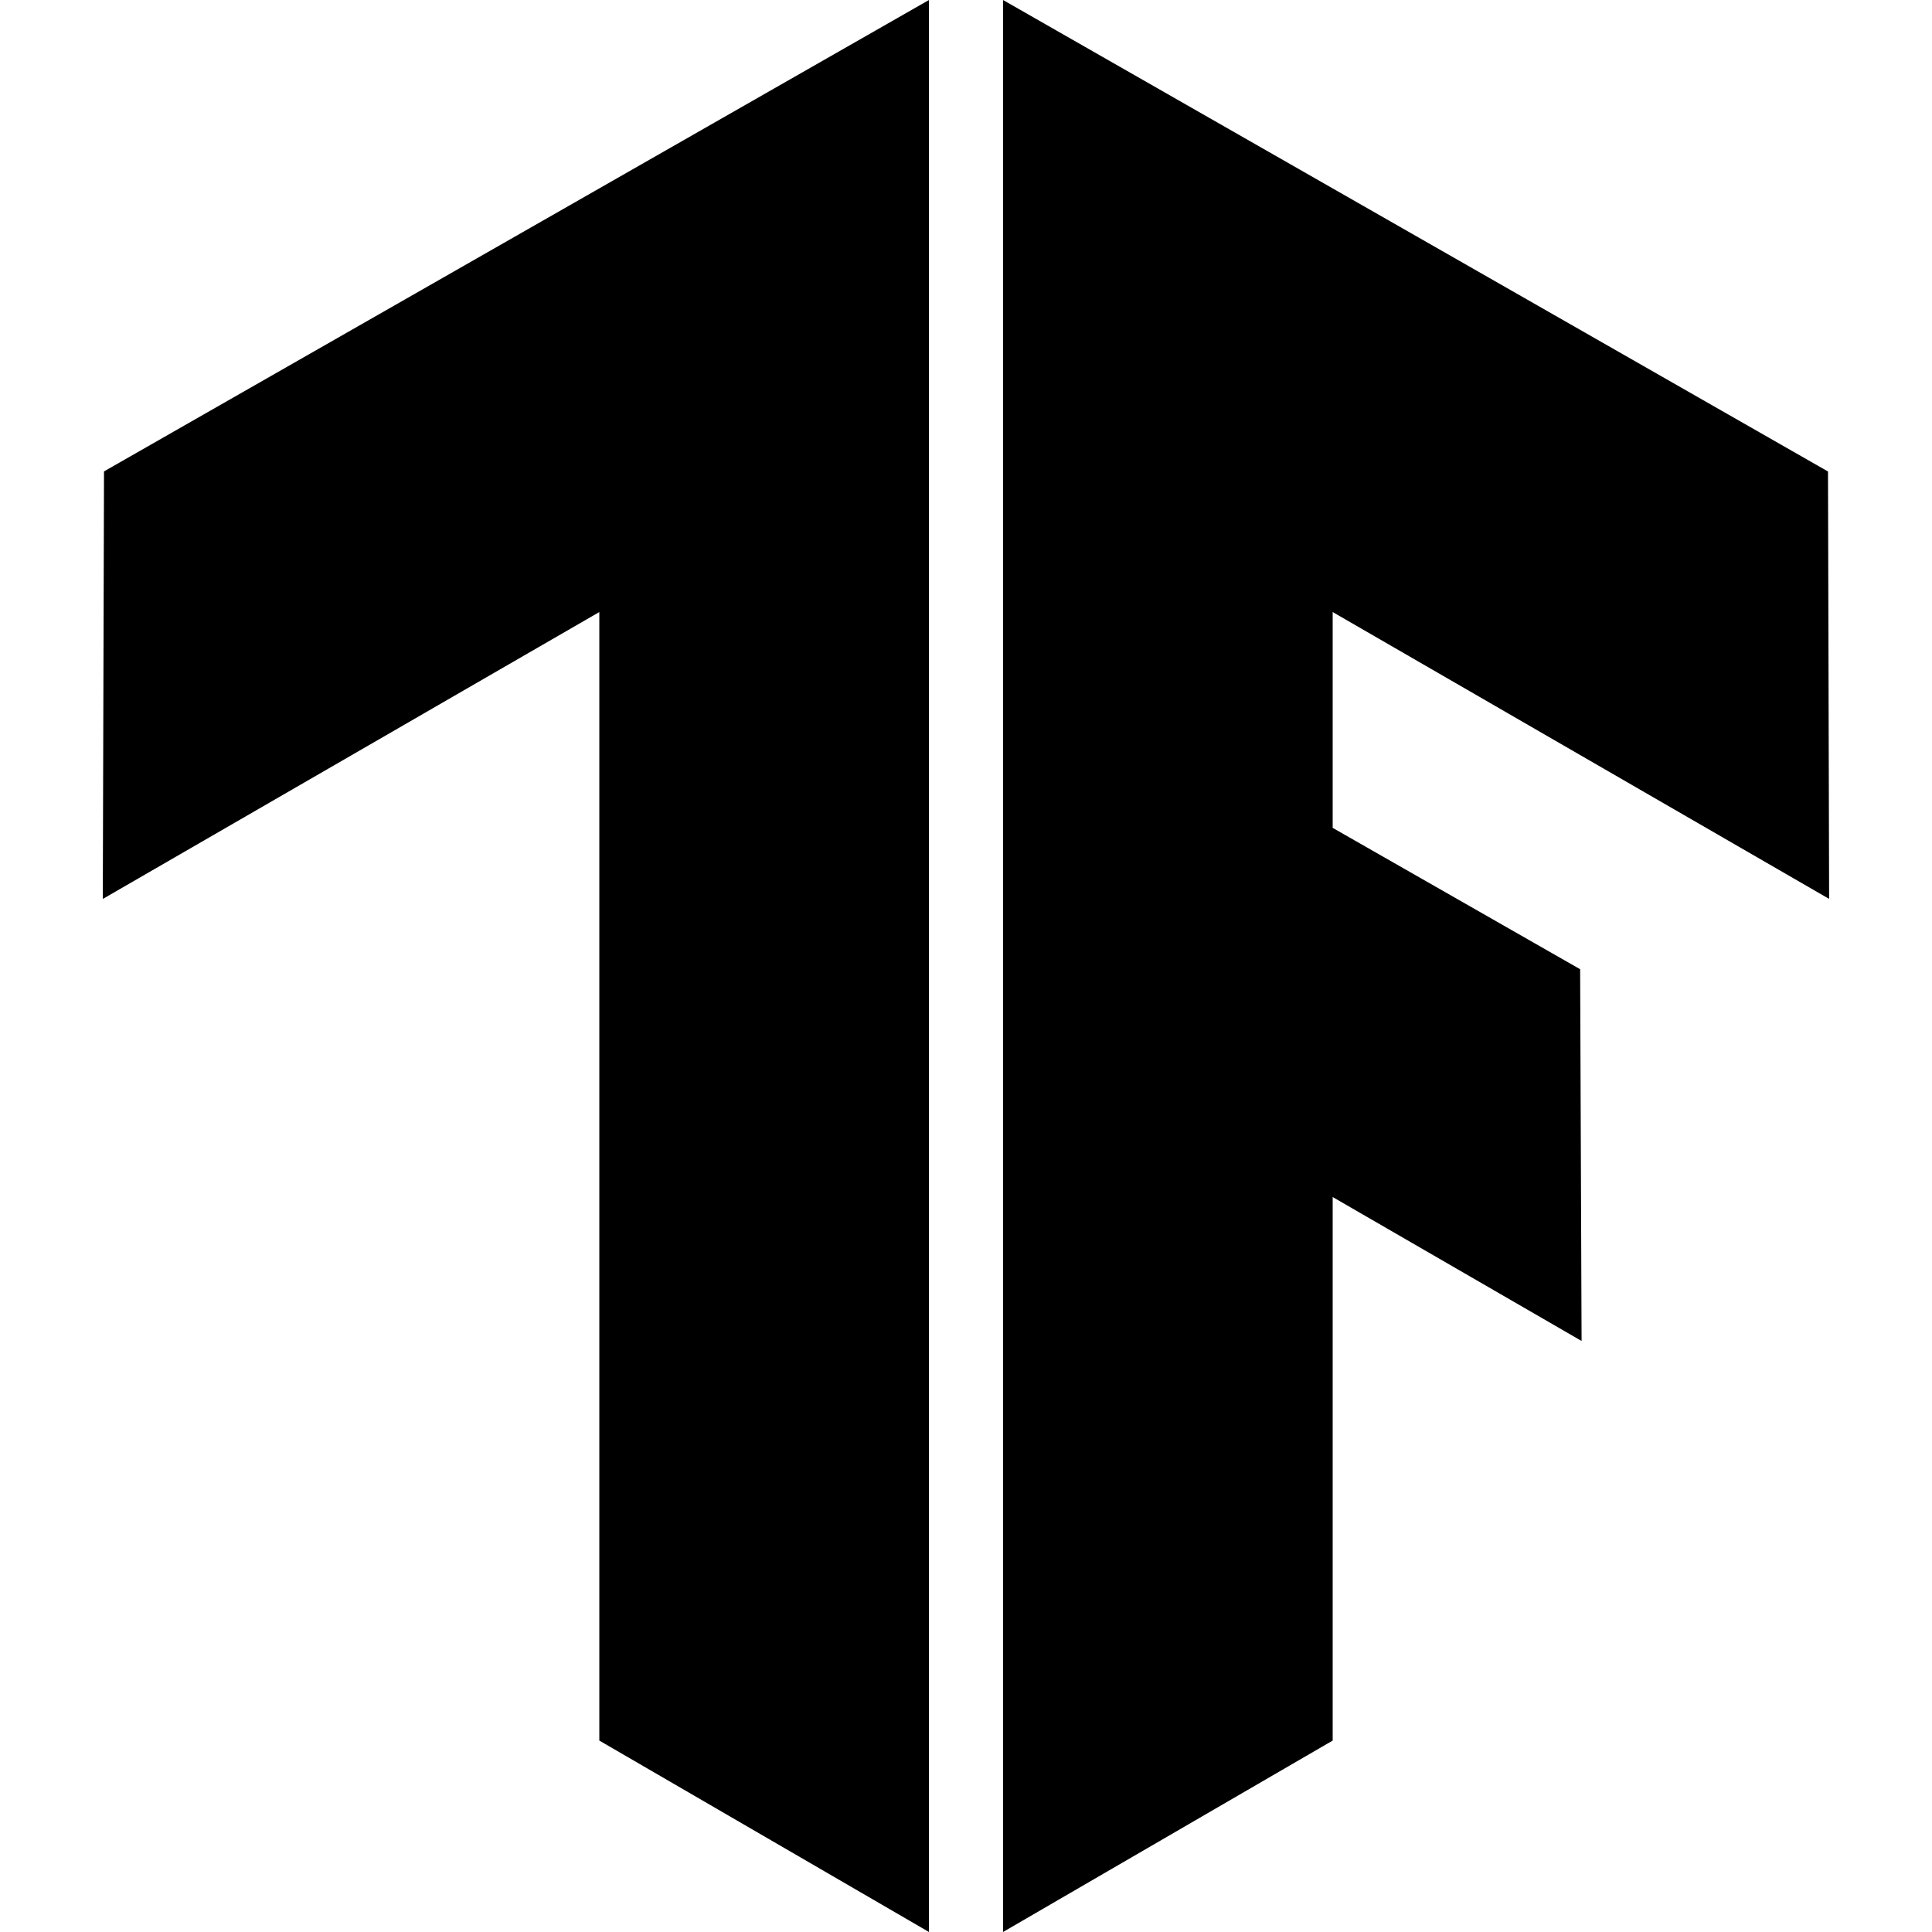
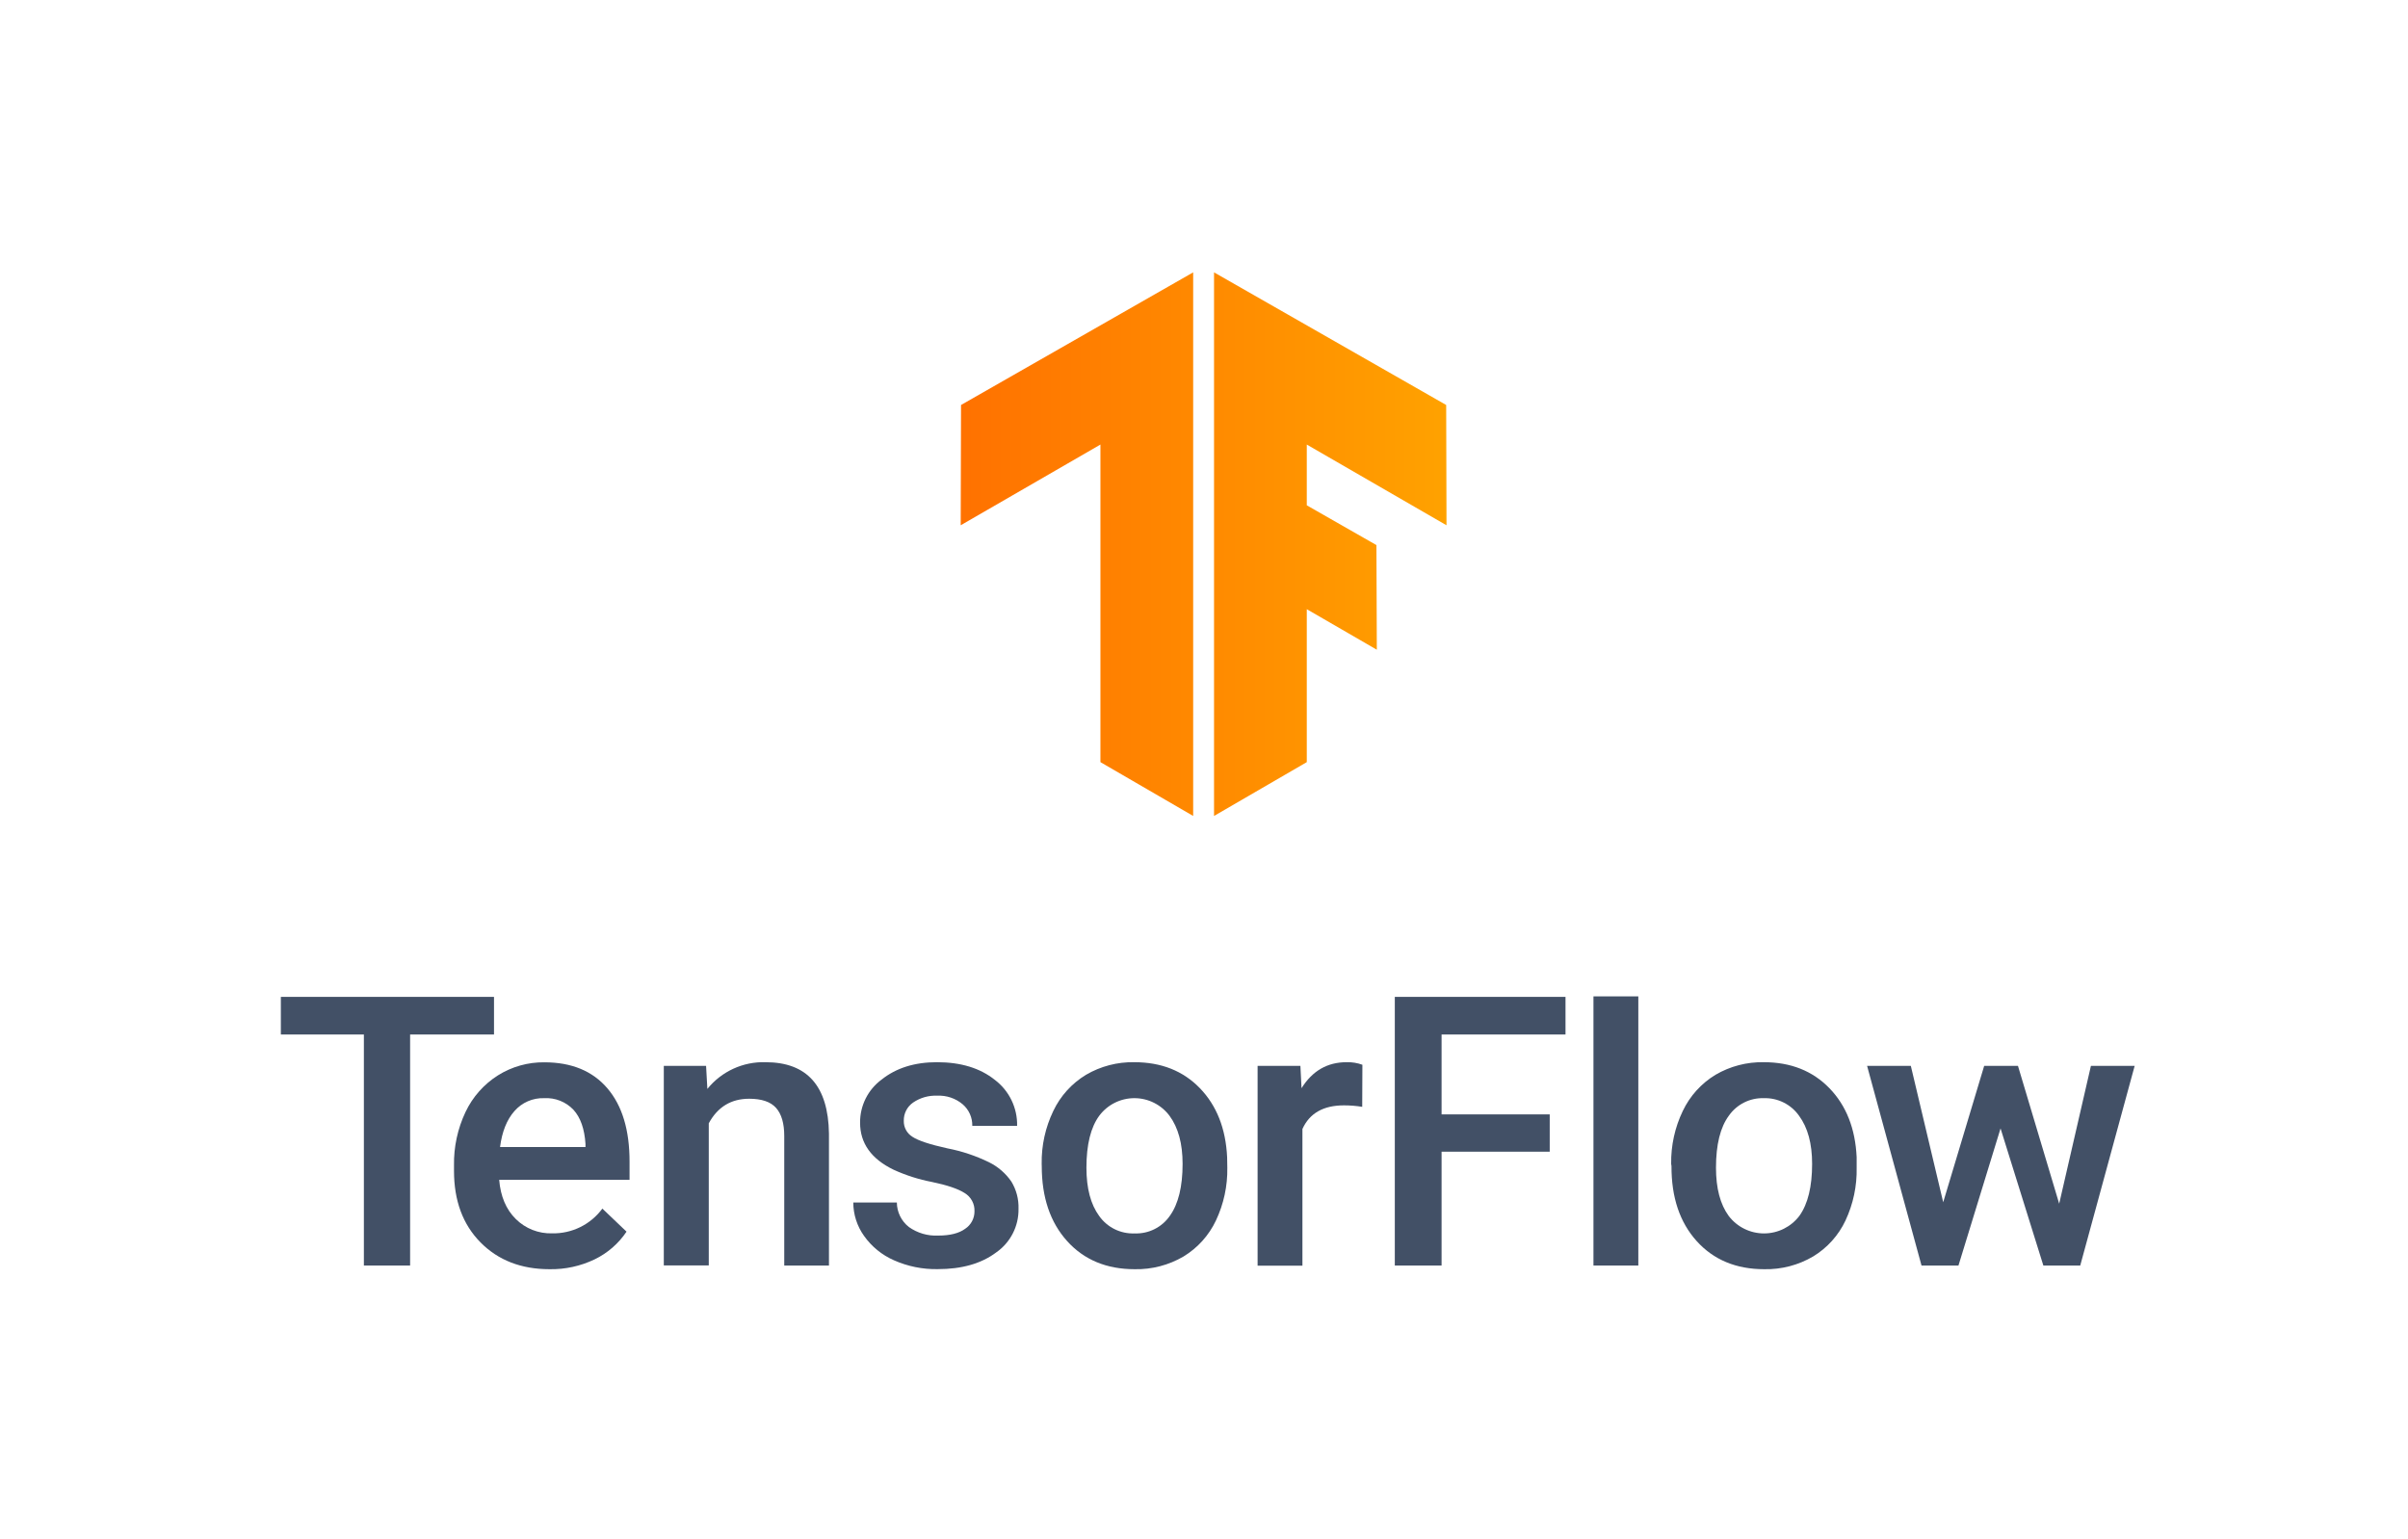
- <svg xmlns="http://www.w3.org/2000/svg" role="img" viewBox="0 0 24 24">
-   <path d="M1.292 5.856L11.54 0v24l-4.095-2.378V7.603l-6.168 3.564.015-5.31zm21.43 5.311l-.014-5.31L12.46 0v24l4.095-2.378V14.87l3.092 1.788-.018-4.618-3.074-1.756V7.603l6.168 3.564z" />
+ <svg xmlns="http://www.w3.org/2000/svg" xmlns:xlink="http://www.w3.org/1999/xlink" id="Artwork" viewBox="0 0 669.36 427.8">
+   <defs>
+     <style>.cls-1{fill:none;}.cls-2{clip-path:url(#clip-path);}.cls-3{fill:url(#linear-gradient);}.cls-4{clip-path:url(#clip-path-2);}.cls-5{fill:url(#linear-gradient-2);}.cls-6{fill:#425066;}</style>
+     <clipPath id="clip-path">
+       <polygon class="cls-1" points="402 112.59 337.47 75.72 337.47 226.84 363.25 211.88 363.25 169.36 382.72 180.63 382.61 151.54 363.25 140.48 363.25 123.59 402.09 146.03 402 112.59" />
+     </clipPath>
+     <linearGradient id="linear-gradient" x1="261.18" y1="151.1" x2="419.65" y2="151.1" gradientUnits="userSpaceOnUse">
+       <stop offset="0" stop-color="#ff6f00" />
+       <stop offset="1" stop-color="#ffa800" />
+     </linearGradient>
+     <clipPath id="clip-path-2">
+       <polygon class="cls-1" points="267.14 112.59 331.67 75.72 331.67 226.84 305.89 211.88 305.89 123.59 267.05 146.03 267.14 112.59" />
+     </clipPath>
+     <linearGradient id="linear-gradient-2" x1="260.11" y1="151.1" x2="418.58" y2="151.1" xlink:href="#linear-gradient" />
+   </defs>
+   <g class="cls-2">
+     <rect class="cls-3" x="261.18" y="75.17" width="158.47" height="151.86" />
+   </g>
+   <g class="cls-4">
+     <rect class="cls-5" x="260.11" y="75.17" width="158.47" height="151.86" />
+   </g>
+   <path class="cls-6" d="M137.32,287.6H114v64.23H101.15V287.6H78.07V277.14h59.25Z" />
+   <path class="cls-6" d="M152.77,352.85q-11.85,0-19.21-7.46t-7.36-19.88V324a33.4,33.4,0,0,1,3.2-14.85,24.4,24.4,0,0,1,9-10.18,23.76,23.76,0,0,1,12.92-3.64q11.34,0,17.52,7.23T175,323v5H138.76q.57,6.89,4.6,10.88a13.76,13.76,0,0,0,10.13,4A16.89,16.89,0,0,0,167.44,336l6.72,6.41a22.41,22.41,0,0,1-8.9,7.72A27.84,27.84,0,0,1,152.77,352.85Zm-1.49-47.55a10.49,10.49,0,0,0-8.28,3.59q-3.17,3.58-4,10h23.75V318q-.41-6.25-3.33-9.46A10.41,10.41,0,0,0,151.28,305.3Z" />
+   <path class="cls-6" d="M196.27,296.32l.36,6.41a20,20,0,0,1,16.16-7.43q17.34,0,17.64,19.85v36.68H218v-36c0-3.53-.76-6.13-2.28-7.83s-4-2.54-7.47-2.54q-7.53,0-11.23,6.83v39.5H184.52V296.32Z" />
+   <path class="cls-6" d="M270.88,336.75a5.64,5.64,0,0,0-2.74-5.08q-2.75-1.76-9.11-3.08a46.78,46.78,0,0,1-10.62-3.39q-9.33-4.51-9.33-13.08a14.74,14.74,0,0,1,6-12q6.06-4.83,15.39-4.82,9.94,0,16.08,4.92A15.61,15.61,0,0,1,282.73,313H270.27a7.67,7.67,0,0,0-2.67-6,10.23,10.23,0,0,0-7.08-2.39,11,11,0,0,0-6.69,1.9,6,6,0,0,0-2.6,5.08,5.06,5.06,0,0,0,2.42,4.46q2.4,1.59,9.74,3.21a46.22,46.22,0,0,1,11.52,3.85,16.27,16.27,0,0,1,6.21,5.36,13.64,13.64,0,0,1,2,7.59,14.45,14.45,0,0,1-6.21,12.13q-6.19,4.65-16.26,4.64a28.66,28.66,0,0,1-12.15-2.46,20,20,0,0,1-8.31-6.77,16,16,0,0,1-3-9.29h12.11a8.77,8.77,0,0,0,3.33,6.8,13,13,0,0,0,8.16,2.39q4.92,0,7.49-1.88A5.77,5.77,0,0,0,270.88,336.75Z" />
+   <path class="cls-6" d="M289.56,323.56a32.66,32.66,0,0,1,3.23-14.7,23.54,23.54,0,0,1,9.08-10.05,25.61,25.61,0,0,1,13.44-3.51q11.24,0,18.23,7.23t7.57,19.18l.05,2.93A33.07,33.07,0,0,1,338,339.31a23.39,23.39,0,0,1-9,10,25.78,25.78,0,0,1-13.57,3.54q-11.75,0-18.8-7.82t-7.05-20.85ZM302,324.64q0,8.57,3.54,13.41a11.49,11.49,0,0,0,9.85,4.85,11.37,11.37,0,0,0,9.82-4.92q3.52-4.94,3.52-14.42,0-8.42-3.62-13.34a12.19,12.19,0,0,0-19.52-.07Q302,315,302,324.64Z" />
+   <path class="cls-6" d="M378.66,307.71a31.16,31.16,0,0,0-5.07-.41q-8.58,0-11.55,6.57v38H349.58V296.32h11.9l.31,6.21q4.51-7.23,12.51-7.23a11.83,11.83,0,0,1,4.41.71Z" />
+   <path class="cls-6" d="M430.78,320.18H400.72v31.65h-13V277.14h47.45V287.6H400.72v22.21h30.06Z" />
+   <path class="cls-6" d="M455.41,351.83H442.94V277h12.47Z" />
+   <path class="cls-6" d="M464.54,323.56a32.79,32.79,0,0,1,3.23-14.7,23.6,23.6,0,0,1,9.08-10.05,25.61,25.61,0,0,1,13.44-3.51q11.23,0,18.24,7.23t7.57,19.18l0,2.93A32.93,32.93,0,0,1,513,339.31a23.26,23.26,0,0,1-9,10,25.72,25.72,0,0,1-13.56,3.54q-11.76,0-18.81-7.82t-7-20.85ZM477,324.64q0,8.57,3.54,13.41a12.34,12.34,0,0,0,19.67-.07q3.51-4.94,3.51-14.42,0-8.42-3.61-13.34a11.56,11.56,0,0,0-9.83-4.92,11.43,11.43,0,0,0-9.69,4.85Q477,315,477,324.64Z" />
+   <path class="cls-6" d="M572.4,334.64l8.82-38.32h12.16l-15.13,55.51H568l-11.9-38.12-11.7,38.12H534.13L519,296.32h12.16l9,37.91,11.39-37.91h9.39Z" />
</svg>
